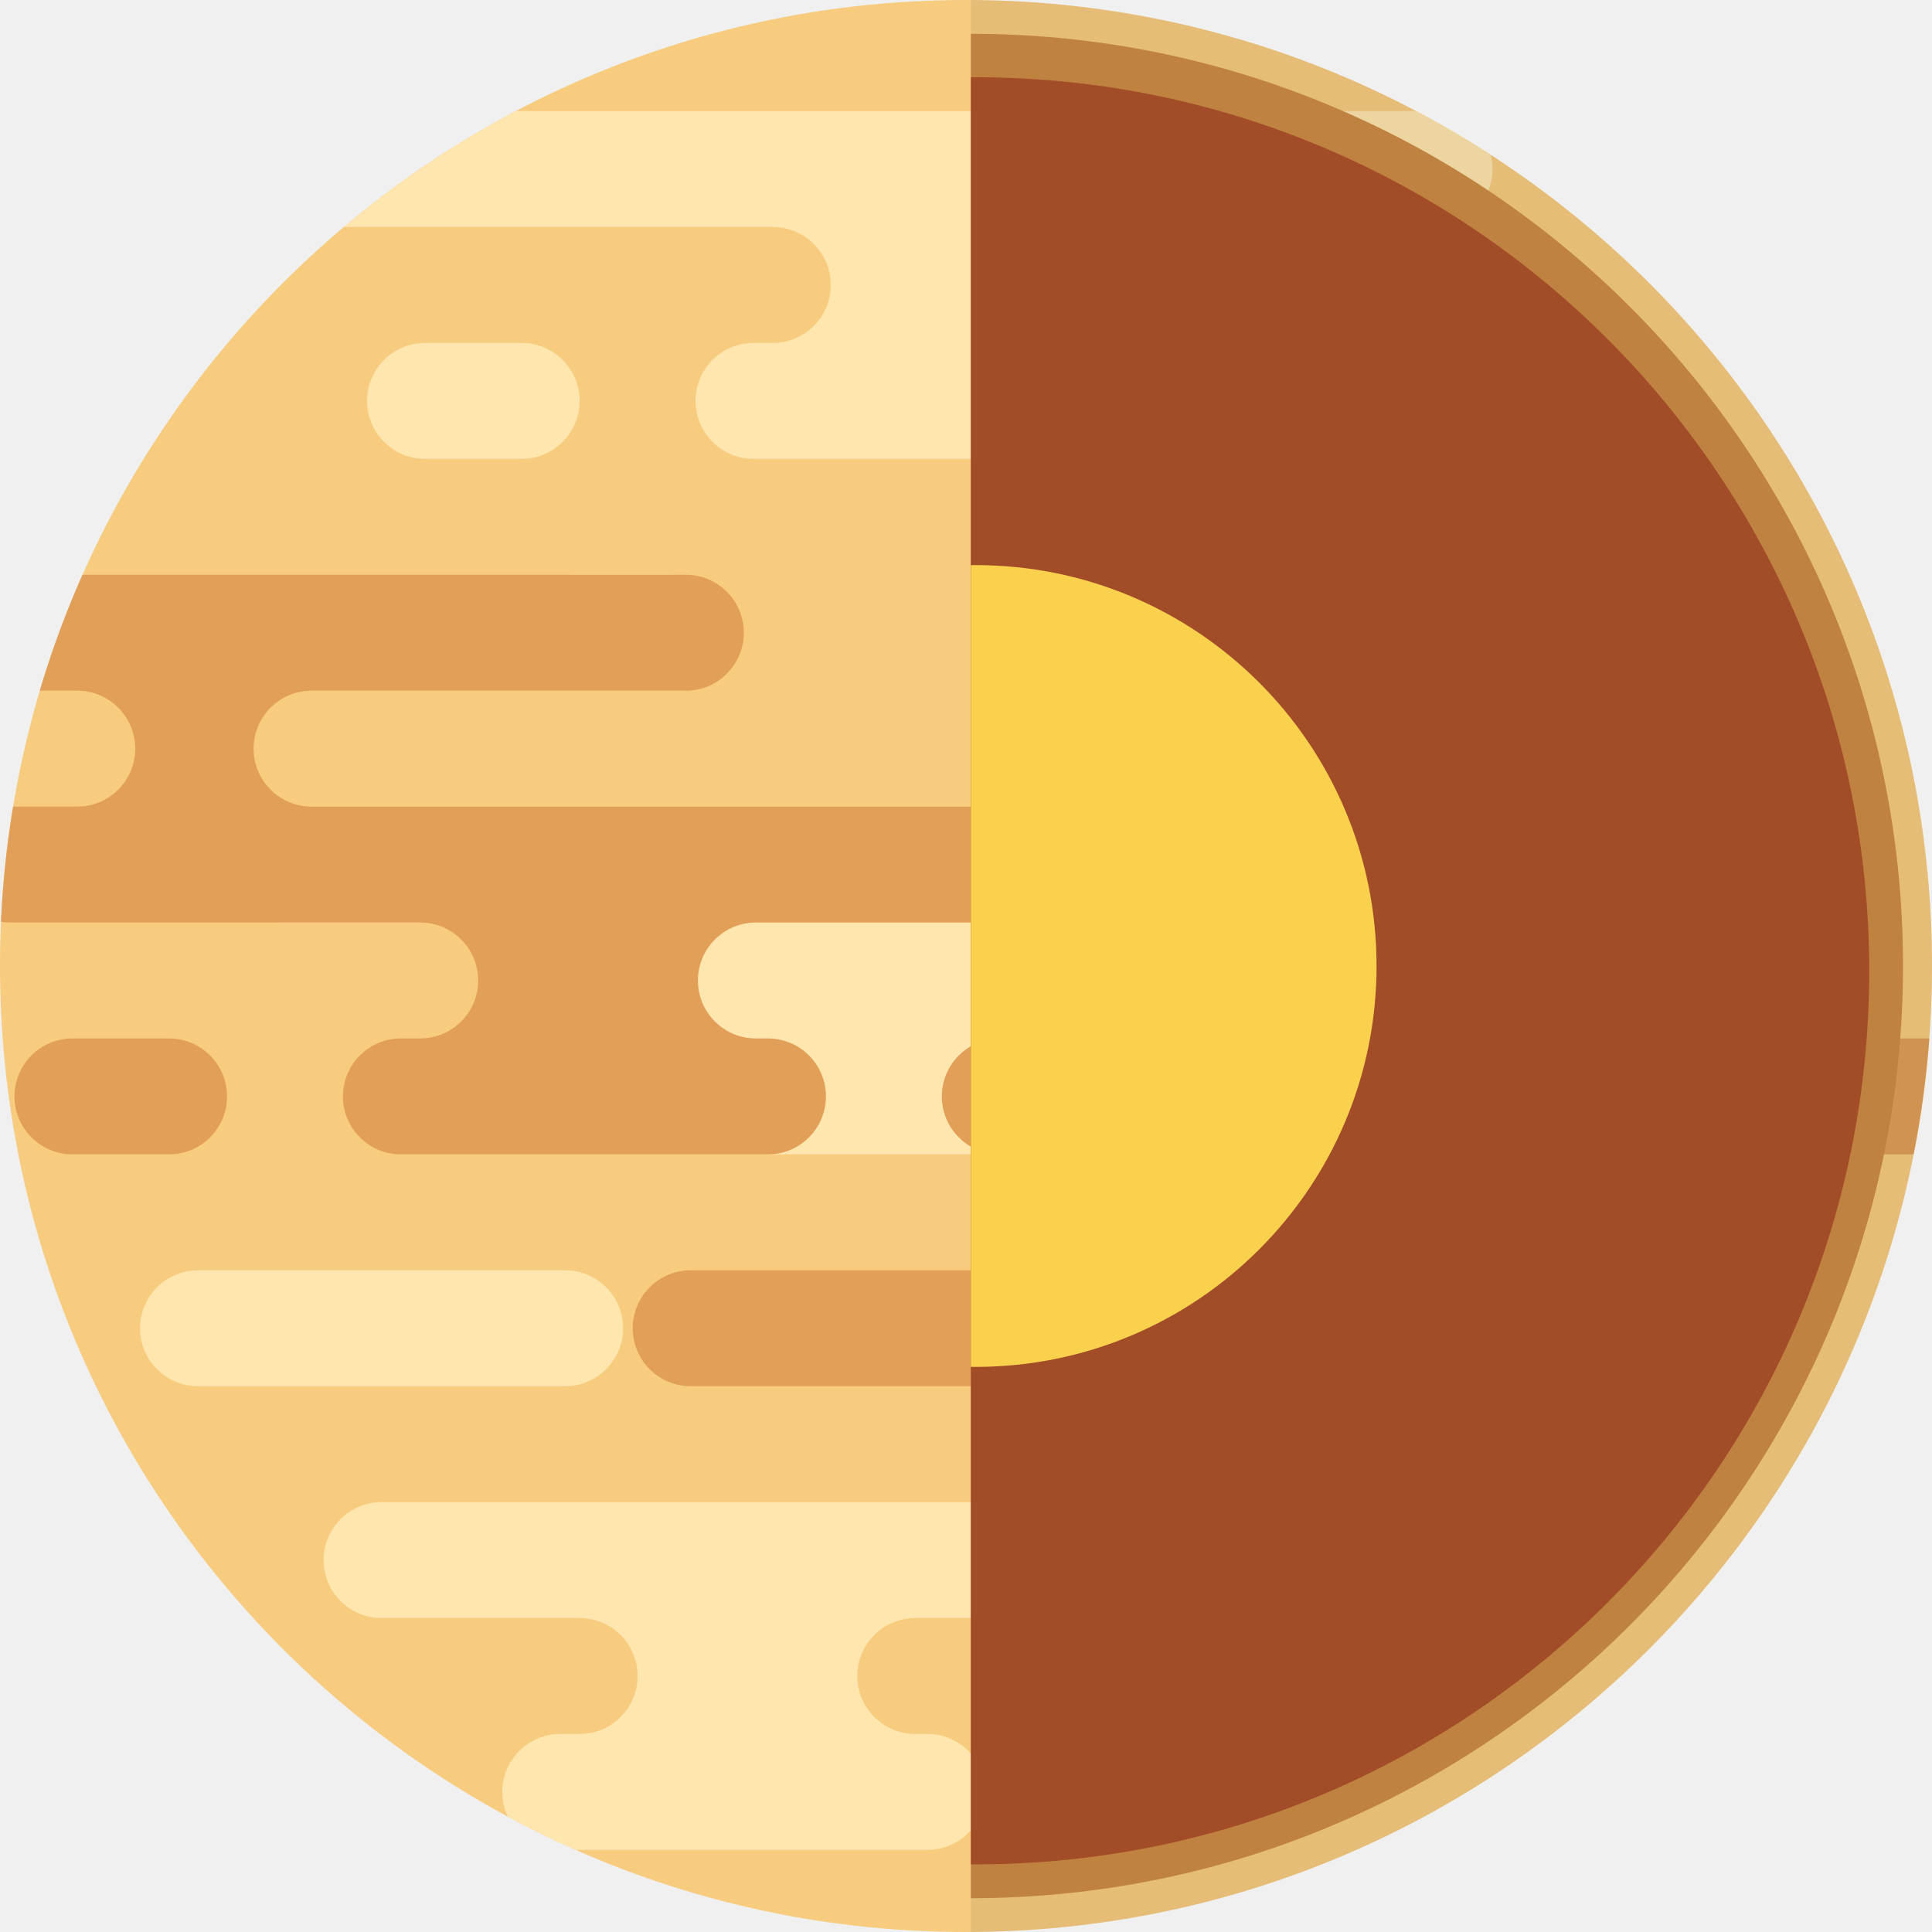
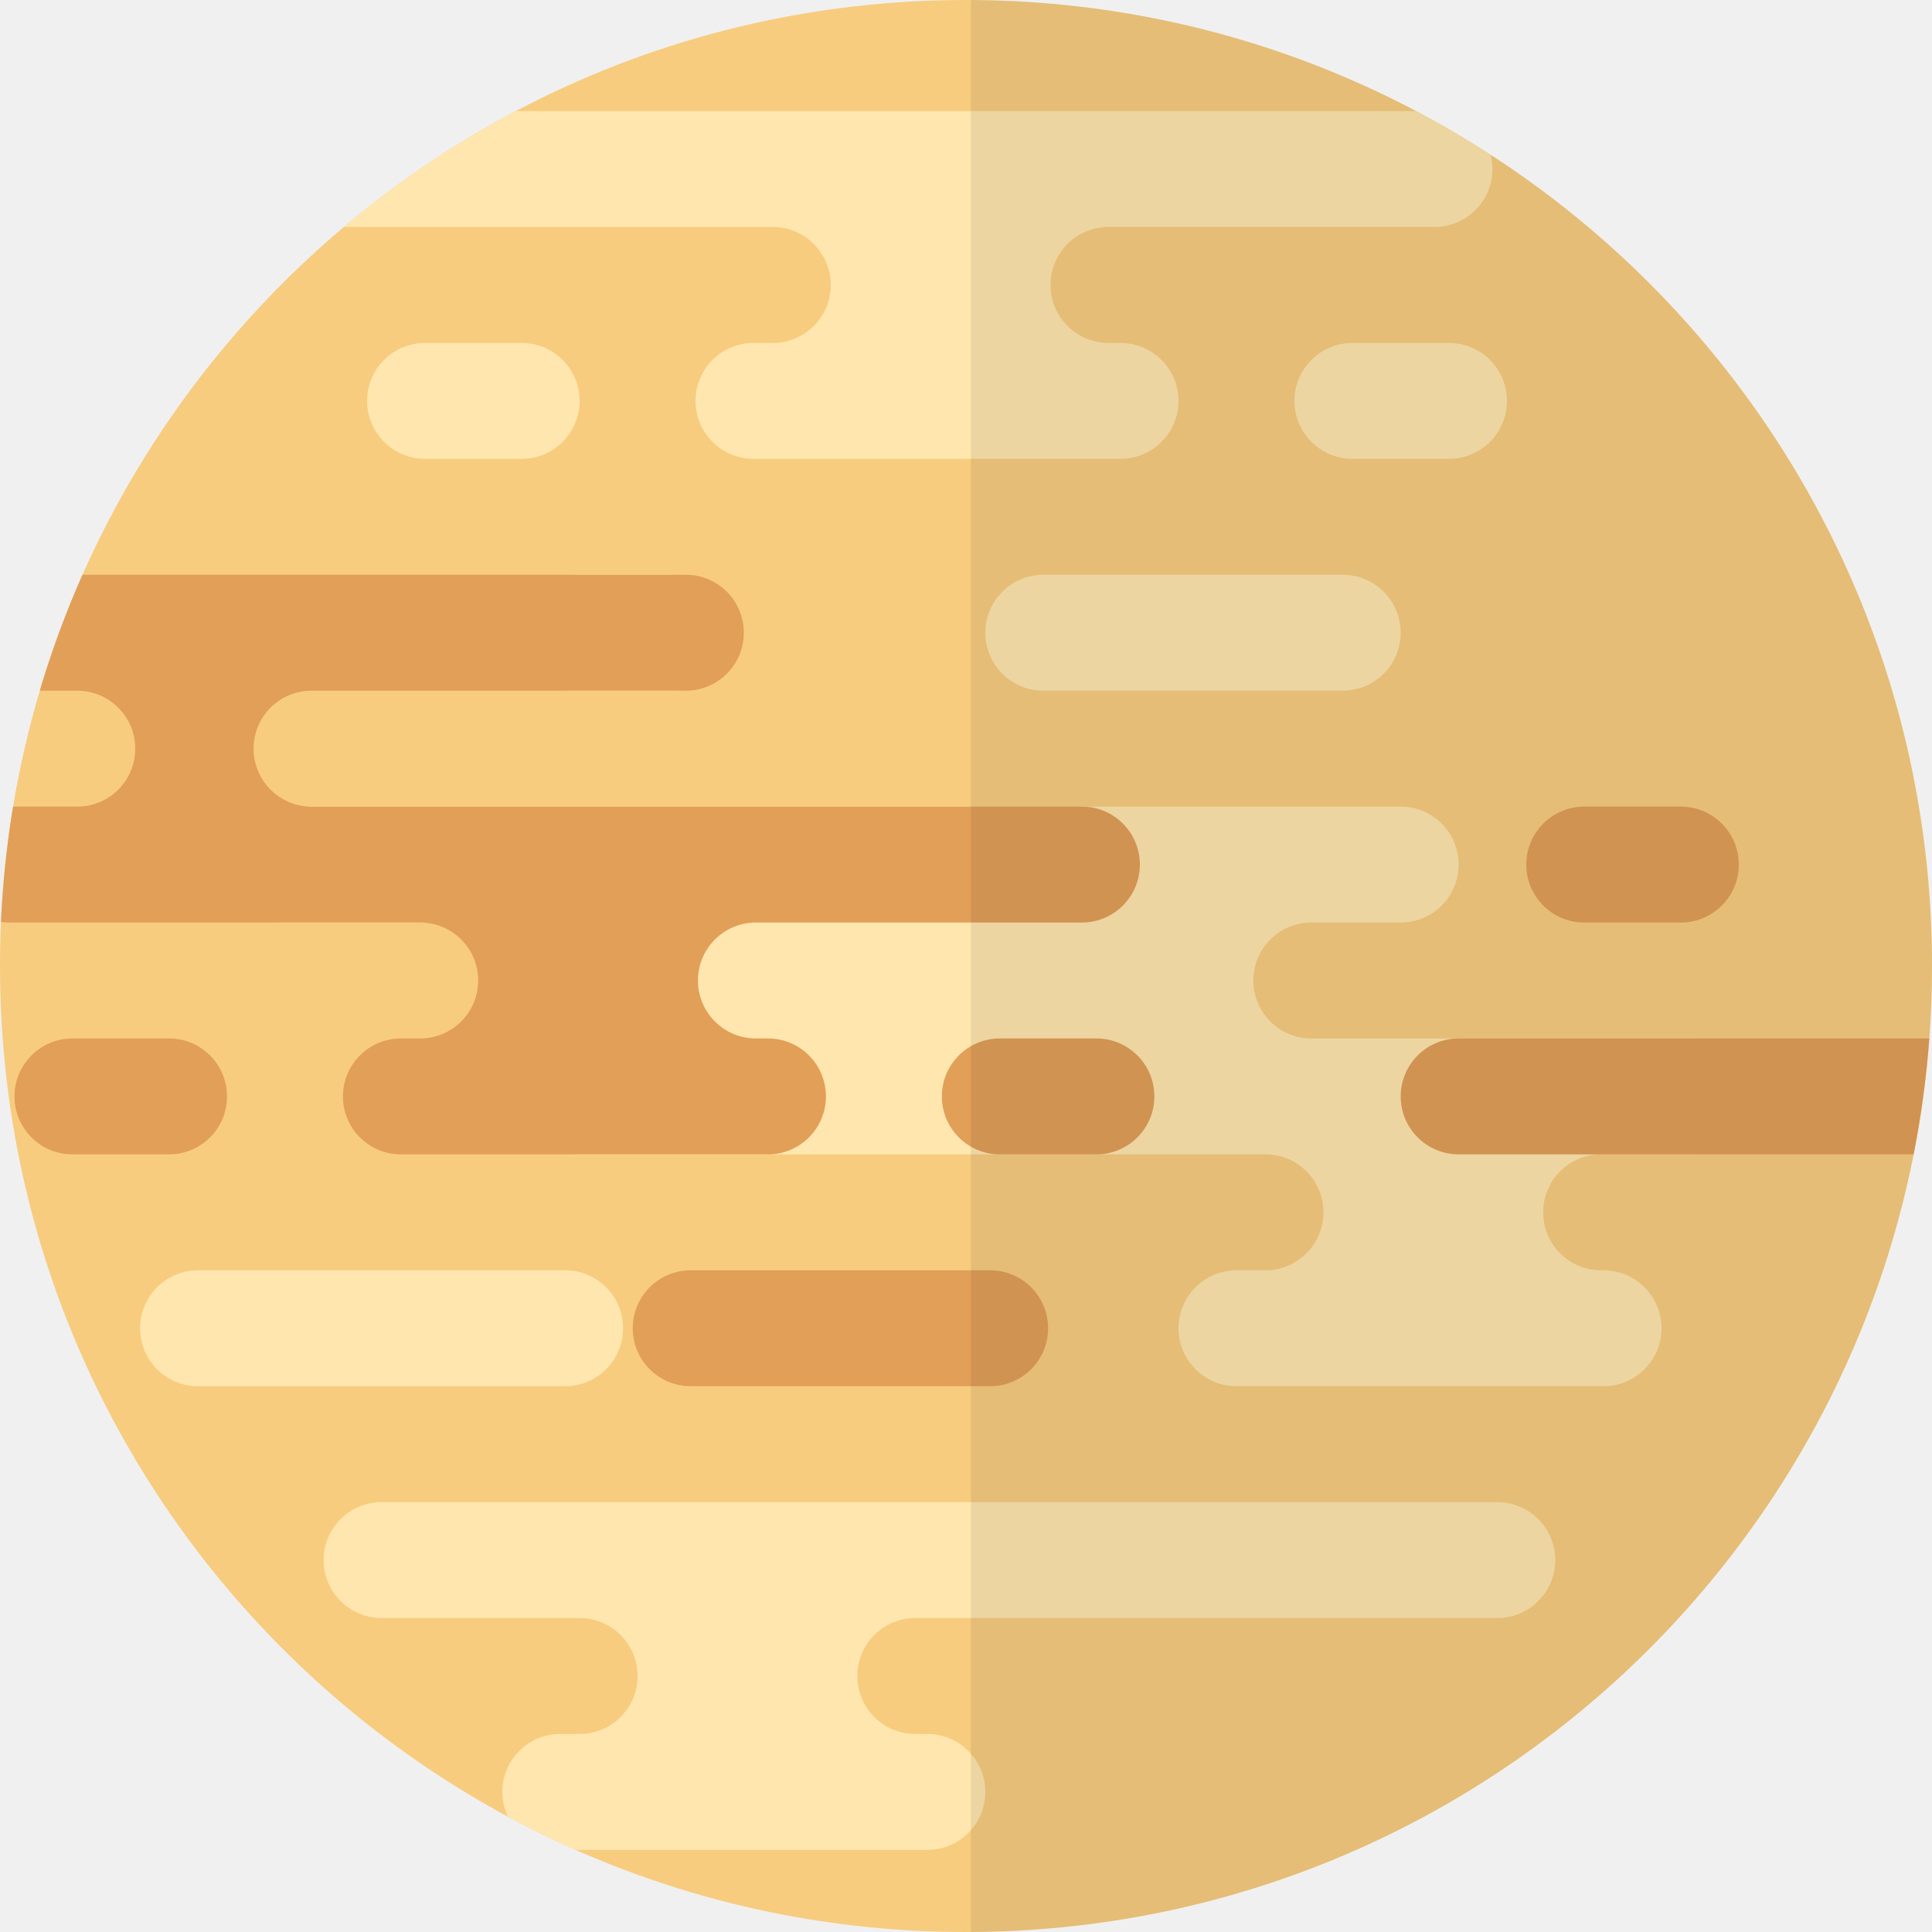
<svg xmlns="http://www.w3.org/2000/svg" xmlns:xlink="http://www.w3.org/1999/xlink" width="400" height="400">
  <defs>
    <circle id="a" cx="200" cy="200" r="200" />
    <circle id="c" cx="200" cy="200" r="200" />
    <circle id="e" cx="200" cy="200" r="200" />
    <path id="g" d="M0 0c106.591 0 193 86.409 193 193S106.591 386 0 386z" />
  </defs>
  <g fill="none" fill-rule="evenodd">
    <circle cx="200" cy="200" r="200" fill="#F7CC7F" fill-rule="nonzero" />
    <mask id="b" fill="#fff">
      <use xlink:href="#a" />
    </mask>
    <path fill="#FFE6AE" fill-rule="nonzero" d="M310 311c6.627 0 12 5.373 12 12s-5.373 12-12 12H189l-.001.01c-6.395.263-11.499 5.53-11.499 11.99s5.104 11.727 11.499 11.99l.001.01h3c6.627 0 12 5.373 12 12s-5.373 12-12 12h-76c-6.627 0-12-5.373-12-12s5.373-12 12-12h4c6.627 0 12-5.373 12-12s-5.373-12-12-12H79c-6.627 0-12-5.373-12-12s5.373-12 12-12h231zm-20-144c6.627 0 12 5.373 12 12s-5.373 12-12 12h-19v.01c-6.395.263-11.5 5.53-11.5 11.99s5.105 11.727 11.5 11.99v.01h80c6.627 0 12 5.373 12 12s-5.373 12-12 12h-20l-.001.01c-6.395.263-11.499 5.53-11.499 11.99s5.104 11.727 11.499 11.99l.001.01h1c6.627 0 12 5.373 12 12s-5.373 12-12 12h-76c-6.627 0-12-5.373-12-12s5.373-12 12-12h6c6.627 0 12-5.373 12-12s-5.373-12-12-12H120c-6.627 0-12-5.373-12-12s5.373-12 12-12h9c6.627 0 12-5.373 12-12s-5.373-12-12-12H59c-6.627 0-12-5.373-12-12s5.373-12 12-12h231zm-173 96c6.627 0 12 5.373 12 12s-5.373 12-12 12H41c-6.627 0-12-5.373-12-12s5.373-12 12-12h76zm326-48c6.627 0 12 5.373 12 12s-5.373 12-12 12h-41c-6.627 0-12-5.373-12-12s5.373-12 12-12h41zM-9.5 167c6.627 0 12 5.373 12 12s-5.373 12-12 12h-44c-6.627 0-12-5.373-12-12s5.373-12 12-12h44zM278 119c6.627 0 12 5.373 12 12s-5.373 12-12 12h-62c-6.627 0-12-5.373-12-12s5.373-12 12-12h62zm-139 0c6.627 0 12 5.373 12 12s-5.373 12-12 12h-20c-6.627 0-12-5.373-12-12s5.373-12 12-12h20zm158-96c6.627 0 12 5.373 12 12s-5.373 12-12 12h-68l-.001.01c-6.395.263-11.499 5.53-11.499 11.99S222.604 70.727 229 70.99L229 71h3c6.627 0 12 5.373 12 12s-5.373 12-12 12h-76c-6.627 0-12-5.373-12-12s5.373-12 12-12h4c6.627 0 12-5.373 12-12s-5.373-12-12-12H40c-6.627 0-12-5.373-12-12s5.373-12 12-12h257zm3 48c6.627 0 12 5.373 12 12s-5.373 12-12 12h-20c-6.627 0-12-5.373-12-12s5.373-12 12-12h20zm-192 0c6.627 0 12 5.373 12 12s-5.373 12-12 12H88c-6.627 0-12-5.373-12-12s5.373-12 12-12h20z" mask="url(#b)" />
    <mask id="d" fill="#fff">
      <use xlink:href="#c" />
    </mask>
    <path fill="#E29F58" fill-rule="nonzero" d="M205 263c6.627 0 12 5.373 12 12s-5.373 12-12 12h-62c-6.627 0-12-5.373-12-12s5.373-12 12-12h62zM99 203c0-6.627-5.373-12-12-12H2c-6.627 0-12-5.373-12-12s5.373-12 12-12h14c6.627 0 12-5.373 12-12s-5.373-12-12-12h-30c-6.627 0-12-5.373-12-12s5.373-12 12-12h156c6.627 0 12 5.373 12 12s-5.373 12-12 12H64v.01c-6.395.262-11.5 5.53-11.5 11.99s5.105 11.728 11.5 11.99v.01h160c6.627 0 12 5.373 12 12s-5.373 12-12 12h-68l-.001.01c-6.395.263-11.499 5.53-11.499 11.99s5.104 11.727 11.499 11.99l.001.01h3c6.627 0 12 5.373 12 12s-5.373 12-12 12H83c-6.627 0-12-5.373-12-12s5.373-12 12-12h4c6.627 0 12-5.373 12-12zm128 12c6.627 0 12 5.373 12 12s-5.373 12-12 12h-20c-6.627 0-12-5.373-12-12s5.373-12 12-12h20zm176 0c6.627 0 12 5.373 12 12s-5.373 12-12 12H302c-6.627 0-12-5.373-12-12s5.373-12 12-12h101zm-368 0c6.627 0 12 5.373 12 12s-5.373 12-12 12H15c-6.627 0-12-5.373-12-12s5.373-12 12-12h20zm313-48c6.627 0 12 5.373 12 12s-5.373 12-12 12h-20c-6.627 0-12-5.373-12-12s5.373-12 12-12h20z" mask="url(#d)" />
    <mask id="f" fill="#fff">
      <use xlink:href="#e" />
    </mask>
    <path fill="#000" fill-rule="nonzero" mask="url(#f)" opacity=".078" d="M201-25h225v450H201z" />
-     <g transform="translate(201 7)">
+     <mask id="coreMask">
+       <use xlink:href="#a" transform="translate(-201, -7)" fill="#fff" />
+       <use id="maskAnimation" xlink:href="#a" transform="translate(-201, -7)" fill="#000" />
+     </mask>
+     <g transform="translate(201 7)" mask="url(#coreMask)">
      <mask id="h" fill="#fff">
        <use xlink:href="#g" />
      </mask>
      <use fill="#C08240" xlink:href="#g" />
      <circle cx="1" cy="194" r="185" fill="#A34D28" mask="url(#h)" />
      <circle cx="1" cy="193" r="83" fill="#FAD14C" mask="url(#h)" />
    </g>
  </g>
</svg>
